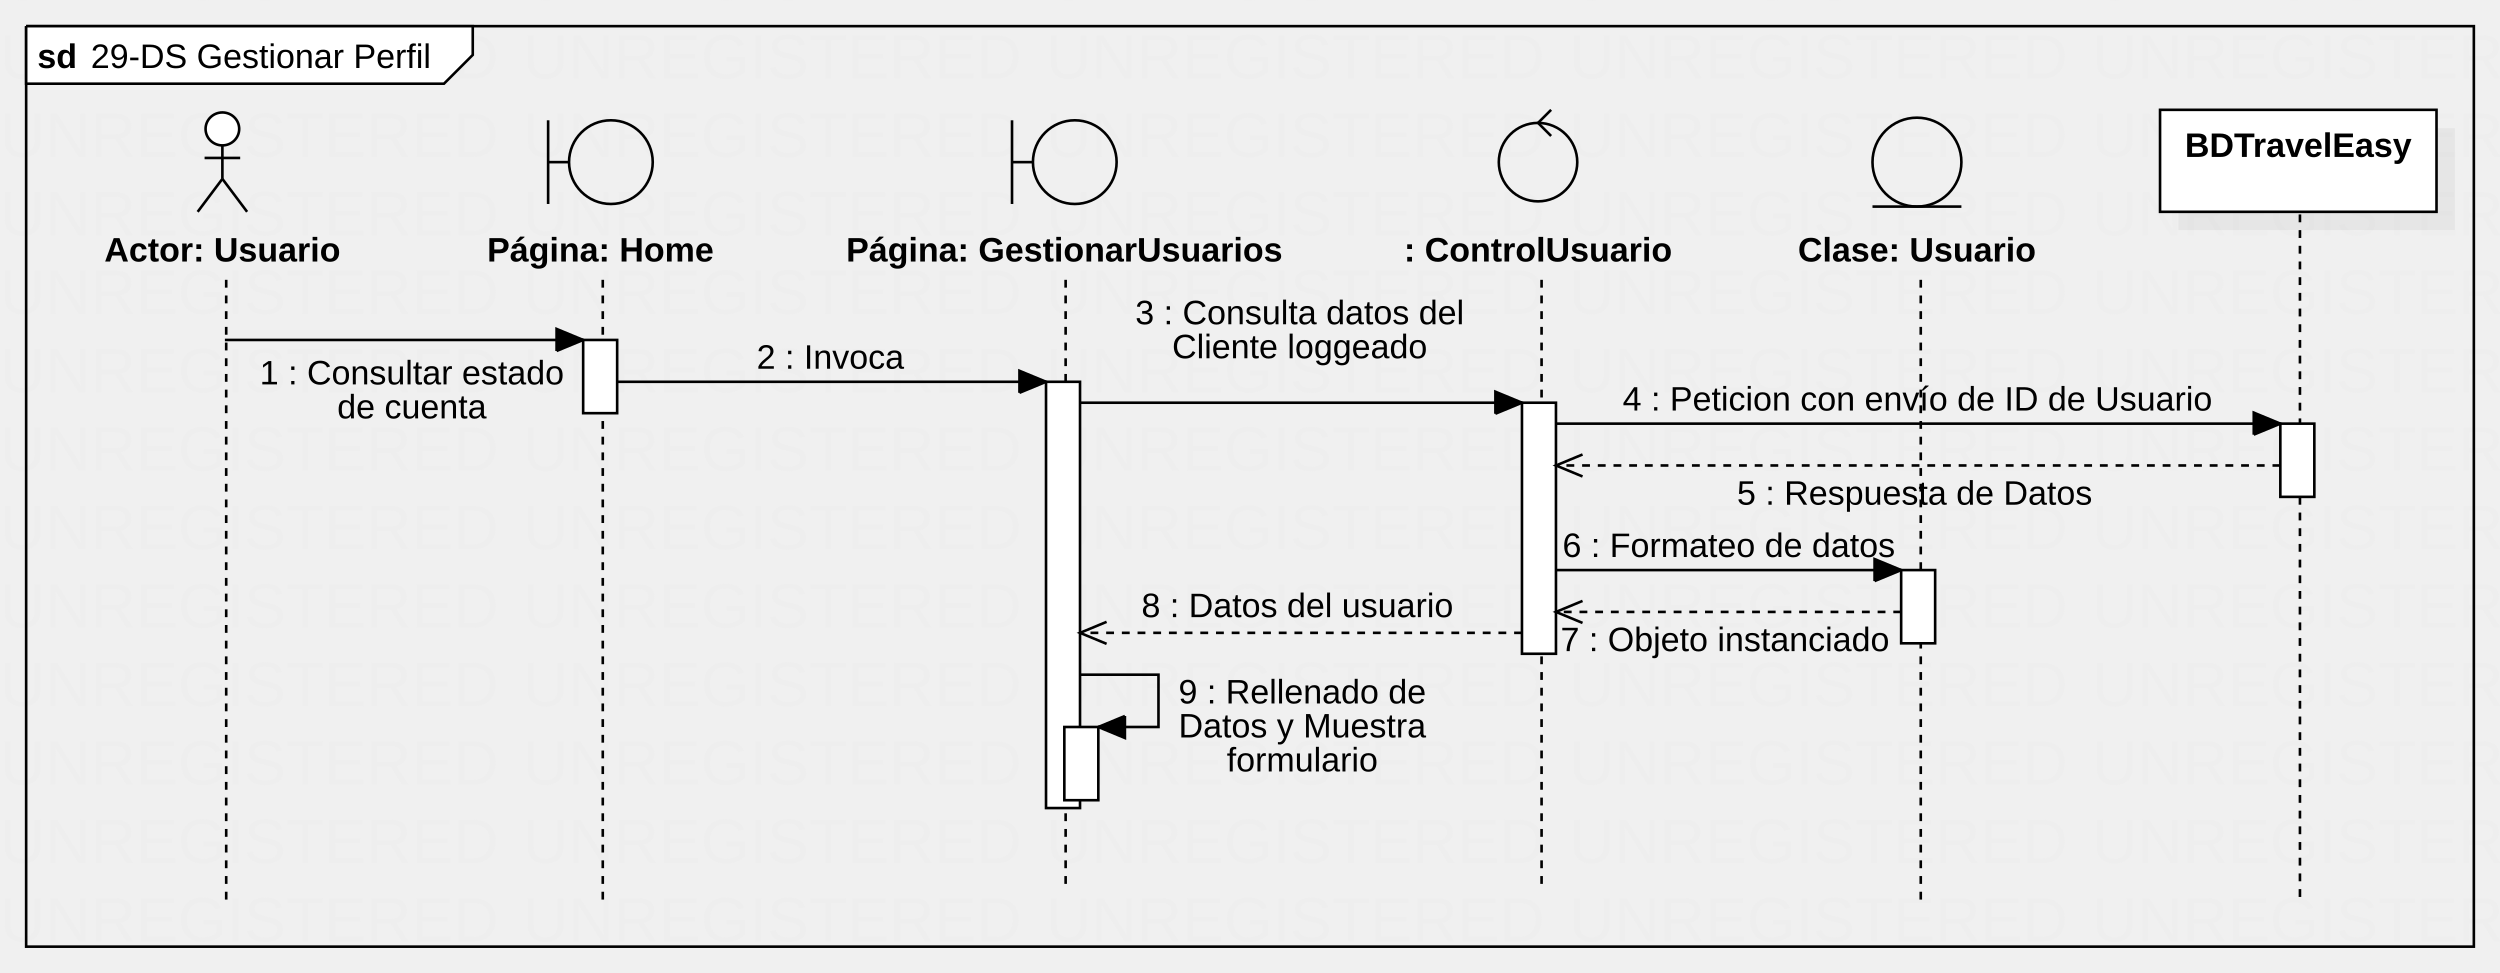
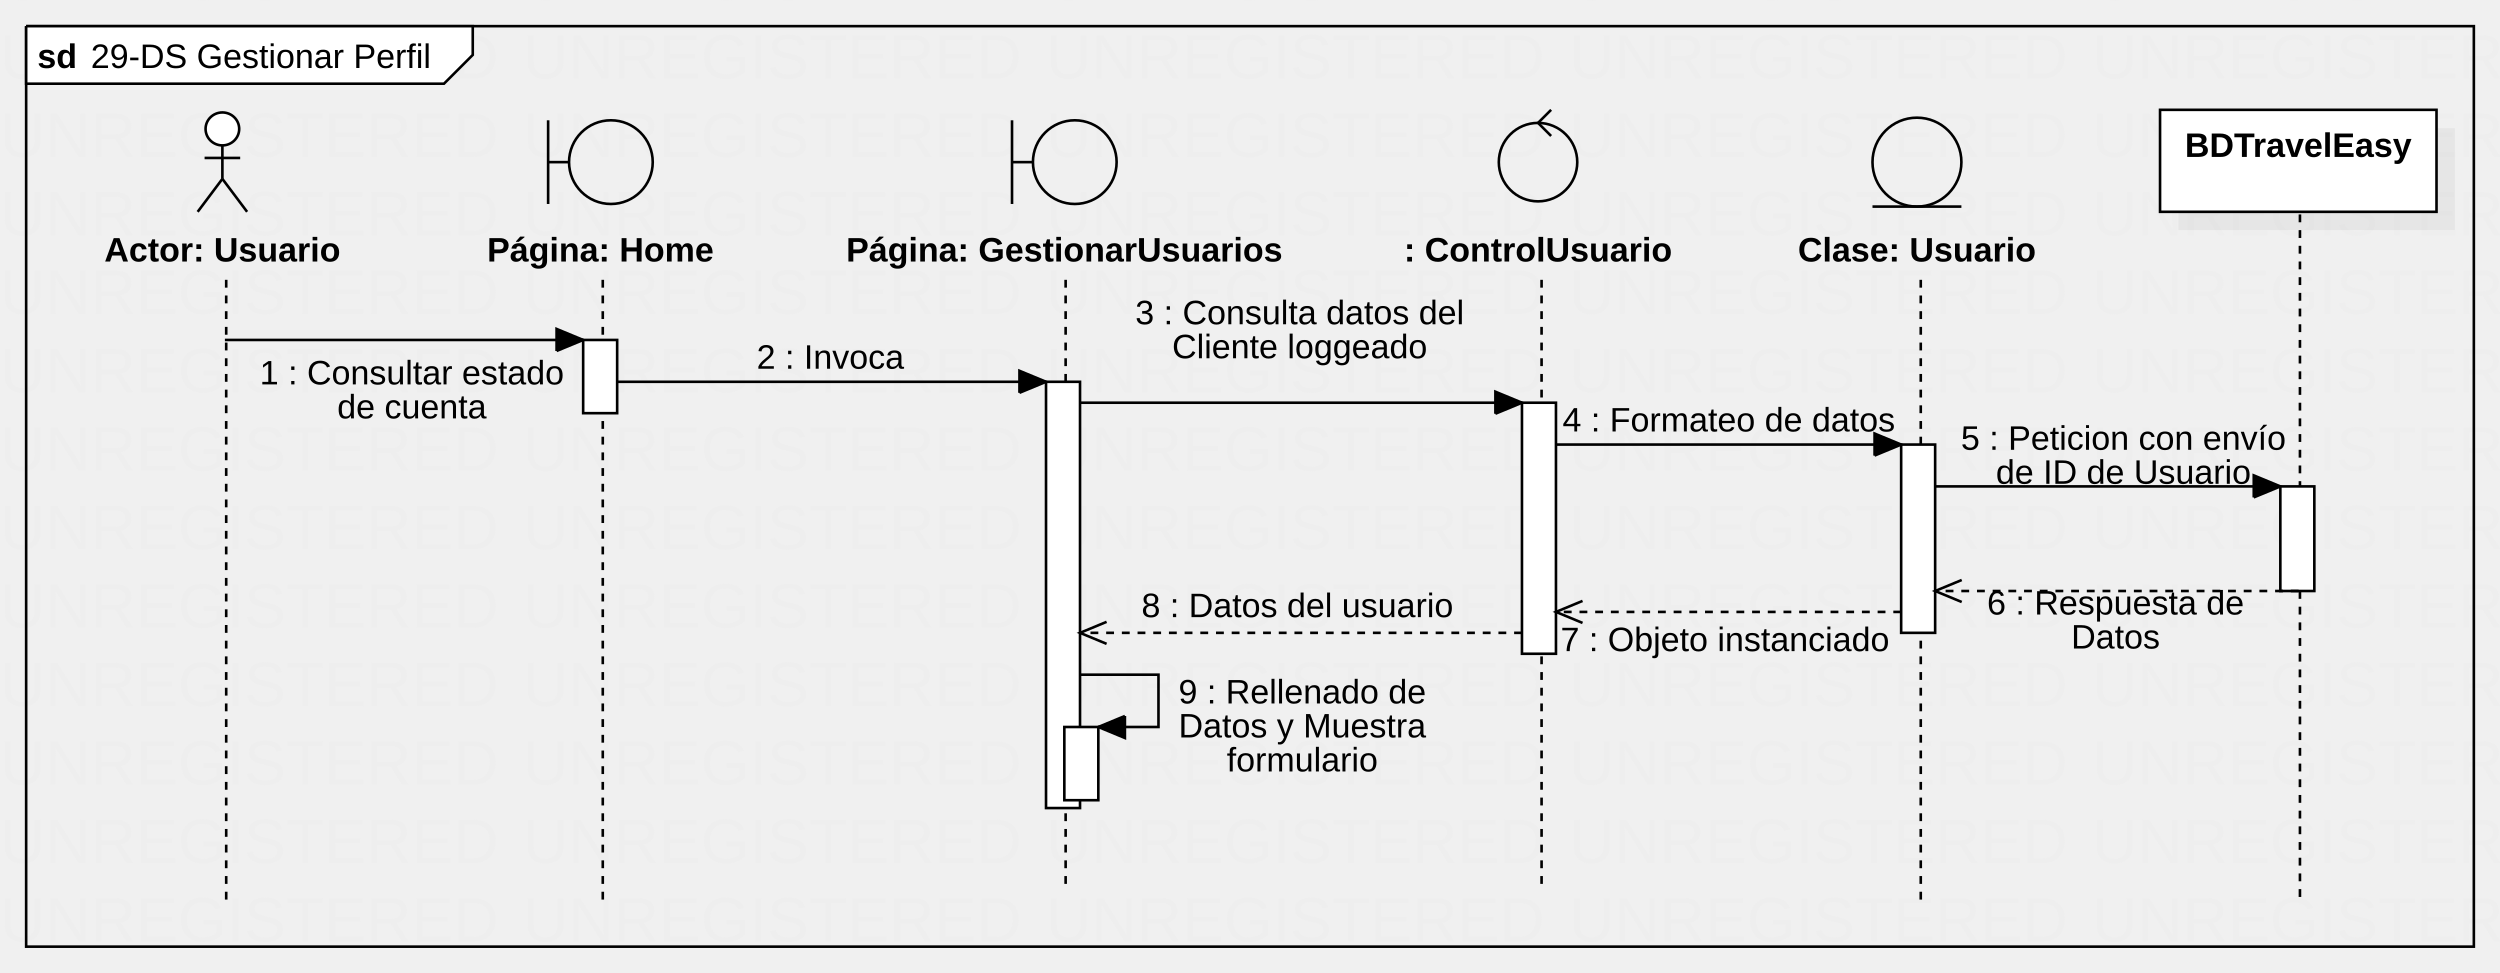
<svg xmlns="http://www.w3.org/2000/svg" version="1.1" width="956" height="372">
  <defs />
  <g>
    <text fill="#eeeeee" stroke="none" font-family="Arial" font-size="24px" font-style="normal" font-weight="normal" text-decoration="none" x="0" y="0">UNREGISTERED</text>
    <text fill="#eeeeee" stroke="none" font-family="Arial" font-size="24px" font-style="normal" font-weight="normal" text-decoration="none" x="0" y="30">UNREGISTERED</text>
    <text fill="#eeeeee" stroke="none" font-family="Arial" font-size="24px" font-style="normal" font-weight="normal" text-decoration="none" x="0" y="60">UNREGISTERED</text>
    <text fill="#eeeeee" stroke="none" font-family="Arial" font-size="24px" font-style="normal" font-weight="normal" text-decoration="none" x="0" y="90">UNREGISTERED</text>
    <text fill="#eeeeee" stroke="none" font-family="Arial" font-size="24px" font-style="normal" font-weight="normal" text-decoration="none" x="0" y="120">UNREGISTERED</text>
    <text fill="#eeeeee" stroke="none" font-family="Arial" font-size="24px" font-style="normal" font-weight="normal" text-decoration="none" x="0" y="150">UNREGISTERED</text>
    <text fill="#eeeeee" stroke="none" font-family="Arial" font-size="24px" font-style="normal" font-weight="normal" text-decoration="none" x="0" y="180">UNREGISTERED</text>
    <text fill="#eeeeee" stroke="none" font-family="Arial" font-size="24px" font-style="normal" font-weight="normal" text-decoration="none" x="0" y="210">UNREGISTERED</text>
    <text fill="#eeeeee" stroke="none" font-family="Arial" font-size="24px" font-style="normal" font-weight="normal" text-decoration="none" x="0" y="240">UNREGISTERED</text>
    <text fill="#eeeeee" stroke="none" font-family="Arial" font-size="24px" font-style="normal" font-weight="normal" text-decoration="none" x="0" y="270">UNREGISTERED</text>
    <text fill="#eeeeee" stroke="none" font-family="Arial" font-size="24px" font-style="normal" font-weight="normal" text-decoration="none" x="0" y="300">UNREGISTERED</text>
    <text fill="#eeeeee" stroke="none" font-family="Arial" font-size="24px" font-style="normal" font-weight="normal" text-decoration="none" x="0" y="330">UNREGISTERED</text>
    <text fill="#eeeeee" stroke="none" font-family="Arial" font-size="24px" font-style="normal" font-weight="normal" text-decoration="none" x="0" y="360">UNREGISTERED</text>
    <text fill="#eeeeee" stroke="none" font-family="Arial" font-size="24px" font-style="normal" font-weight="normal" text-decoration="none" x="200" y="0">UNREGISTERED</text>
    <text fill="#eeeeee" stroke="none" font-family="Arial" font-size="24px" font-style="normal" font-weight="normal" text-decoration="none" x="200" y="30">UNREGISTERED</text>
    <text fill="#eeeeee" stroke="none" font-family="Arial" font-size="24px" font-style="normal" font-weight="normal" text-decoration="none" x="200" y="60">UNREGISTERED</text>
    <text fill="#eeeeee" stroke="none" font-family="Arial" font-size="24px" font-style="normal" font-weight="normal" text-decoration="none" x="200" y="90">UNREGISTERED</text>
    <text fill="#eeeeee" stroke="none" font-family="Arial" font-size="24px" font-style="normal" font-weight="normal" text-decoration="none" x="200" y="120">UNREGISTERED</text>
    <text fill="#eeeeee" stroke="none" font-family="Arial" font-size="24px" font-style="normal" font-weight="normal" text-decoration="none" x="200" y="150">UNREGISTERED</text>
    <text fill="#eeeeee" stroke="none" font-family="Arial" font-size="24px" font-style="normal" font-weight="normal" text-decoration="none" x="200" y="180">UNREGISTERED</text>
    <text fill="#eeeeee" stroke="none" font-family="Arial" font-size="24px" font-style="normal" font-weight="normal" text-decoration="none" x="200" y="210">UNREGISTERED</text>
    <text fill="#eeeeee" stroke="none" font-family="Arial" font-size="24px" font-style="normal" font-weight="normal" text-decoration="none" x="200" y="240">UNREGISTERED</text>
    <text fill="#eeeeee" stroke="none" font-family="Arial" font-size="24px" font-style="normal" font-weight="normal" text-decoration="none" x="200" y="270">UNREGISTERED</text>
    <text fill="#eeeeee" stroke="none" font-family="Arial" font-size="24px" font-style="normal" font-weight="normal" text-decoration="none" x="200" y="300">UNREGISTERED</text>
    <text fill="#eeeeee" stroke="none" font-family="Arial" font-size="24px" font-style="normal" font-weight="normal" text-decoration="none" x="200" y="330">UNREGISTERED</text>
    <text fill="#eeeeee" stroke="none" font-family="Arial" font-size="24px" font-style="normal" font-weight="normal" text-decoration="none" x="200" y="360">UNREGISTERED</text>
    <text fill="#eeeeee" stroke="none" font-family="Arial" font-size="24px" font-style="normal" font-weight="normal" text-decoration="none" x="400" y="0">UNREGISTERED</text>
    <text fill="#eeeeee" stroke="none" font-family="Arial" font-size="24px" font-style="normal" font-weight="normal" text-decoration="none" x="400" y="30">UNREGISTERED</text>
    <text fill="#eeeeee" stroke="none" font-family="Arial" font-size="24px" font-style="normal" font-weight="normal" text-decoration="none" x="400" y="60">UNREGISTERED</text>
    <text fill="#eeeeee" stroke="none" font-family="Arial" font-size="24px" font-style="normal" font-weight="normal" text-decoration="none" x="400" y="90">UNREGISTERED</text>
    <text fill="#eeeeee" stroke="none" font-family="Arial" font-size="24px" font-style="normal" font-weight="normal" text-decoration="none" x="400" y="120">UNREGISTERED</text>
    <text fill="#eeeeee" stroke="none" font-family="Arial" font-size="24px" font-style="normal" font-weight="normal" text-decoration="none" x="400" y="150">UNREGISTERED</text>
    <text fill="#eeeeee" stroke="none" font-family="Arial" font-size="24px" font-style="normal" font-weight="normal" text-decoration="none" x="400" y="180">UNREGISTERED</text>
    <text fill="#eeeeee" stroke="none" font-family="Arial" font-size="24px" font-style="normal" font-weight="normal" text-decoration="none" x="400" y="210">UNREGISTERED</text>
    <text fill="#eeeeee" stroke="none" font-family="Arial" font-size="24px" font-style="normal" font-weight="normal" text-decoration="none" x="400" y="240">UNREGISTERED</text>
    <text fill="#eeeeee" stroke="none" font-family="Arial" font-size="24px" font-style="normal" font-weight="normal" text-decoration="none" x="400" y="270">UNREGISTERED</text>
    <text fill="#eeeeee" stroke="none" font-family="Arial" font-size="24px" font-style="normal" font-weight="normal" text-decoration="none" x="400" y="300">UNREGISTERED</text>
    <text fill="#eeeeee" stroke="none" font-family="Arial" font-size="24px" font-style="normal" font-weight="normal" text-decoration="none" x="400" y="330">UNREGISTERED</text>
    <text fill="#eeeeee" stroke="none" font-family="Arial" font-size="24px" font-style="normal" font-weight="normal" text-decoration="none" x="400" y="360">UNREGISTERED</text>
    <text fill="#eeeeee" stroke="none" font-family="Arial" font-size="24px" font-style="normal" font-weight="normal" text-decoration="none" x="600" y="0">UNREGISTERED</text>
    <text fill="#eeeeee" stroke="none" font-family="Arial" font-size="24px" font-style="normal" font-weight="normal" text-decoration="none" x="600" y="30">UNREGISTERED</text>
    <text fill="#eeeeee" stroke="none" font-family="Arial" font-size="24px" font-style="normal" font-weight="normal" text-decoration="none" x="600" y="60">UNREGISTERED</text>
    <text fill="#eeeeee" stroke="none" font-family="Arial" font-size="24px" font-style="normal" font-weight="normal" text-decoration="none" x="600" y="90">UNREGISTERED</text>
    <text fill="#eeeeee" stroke="none" font-family="Arial" font-size="24px" font-style="normal" font-weight="normal" text-decoration="none" x="600" y="120">UNREGISTERED</text>
    <text fill="#eeeeee" stroke="none" font-family="Arial" font-size="24px" font-style="normal" font-weight="normal" text-decoration="none" x="600" y="150">UNREGISTERED</text>
    <text fill="#eeeeee" stroke="none" font-family="Arial" font-size="24px" font-style="normal" font-weight="normal" text-decoration="none" x="600" y="180">UNREGISTERED</text>
    <text fill="#eeeeee" stroke="none" font-family="Arial" font-size="24px" font-style="normal" font-weight="normal" text-decoration="none" x="600" y="210">UNREGISTERED</text>
    <text fill="#eeeeee" stroke="none" font-family="Arial" font-size="24px" font-style="normal" font-weight="normal" text-decoration="none" x="600" y="240">UNREGISTERED</text>
    <text fill="#eeeeee" stroke="none" font-family="Arial" font-size="24px" font-style="normal" font-weight="normal" text-decoration="none" x="600" y="270">UNREGISTERED</text>
    <text fill="#eeeeee" stroke="none" font-family="Arial" font-size="24px" font-style="normal" font-weight="normal" text-decoration="none" x="600" y="300">UNREGISTERED</text>
    <text fill="#eeeeee" stroke="none" font-family="Arial" font-size="24px" font-style="normal" font-weight="normal" text-decoration="none" x="600" y="330">UNREGISTERED</text>
    <text fill="#eeeeee" stroke="none" font-family="Arial" font-size="24px" font-style="normal" font-weight="normal" text-decoration="none" x="600" y="360">UNREGISTERED</text>
    <text fill="#eeeeee" stroke="none" font-family="Arial" font-size="24px" font-style="normal" font-weight="normal" text-decoration="none" x="800" y="0">UNREGISTERED</text>
    <text fill="#eeeeee" stroke="none" font-family="Arial" font-size="24px" font-style="normal" font-weight="normal" text-decoration="none" x="800" y="30">UNREGISTERED</text>
    <text fill="#eeeeee" stroke="none" font-family="Arial" font-size="24px" font-style="normal" font-weight="normal" text-decoration="none" x="800" y="60">UNREGISTERED</text>
    <text fill="#eeeeee" stroke="none" font-family="Arial" font-size="24px" font-style="normal" font-weight="normal" text-decoration="none" x="800" y="90">UNREGISTERED</text>
    <text fill="#eeeeee" stroke="none" font-family="Arial" font-size="24px" font-style="normal" font-weight="normal" text-decoration="none" x="800" y="120">UNREGISTERED</text>
    <text fill="#eeeeee" stroke="none" font-family="Arial" font-size="24px" font-style="normal" font-weight="normal" text-decoration="none" x="800" y="150">UNREGISTERED</text>
    <text fill="#eeeeee" stroke="none" font-family="Arial" font-size="24px" font-style="normal" font-weight="normal" text-decoration="none" x="800" y="180">UNREGISTERED</text>
    <text fill="#eeeeee" stroke="none" font-family="Arial" font-size="24px" font-style="normal" font-weight="normal" text-decoration="none" x="800" y="210">UNREGISTERED</text>
    <text fill="#eeeeee" stroke="none" font-family="Arial" font-size="24px" font-style="normal" font-weight="normal" text-decoration="none" x="800" y="240">UNREGISTERED</text>
    <text fill="#eeeeee" stroke="none" font-family="Arial" font-size="24px" font-style="normal" font-weight="normal" text-decoration="none" x="800" y="270">UNREGISTERED</text>
    <text fill="#eeeeee" stroke="none" font-family="Arial" font-size="24px" font-style="normal" font-weight="normal" text-decoration="none" x="800" y="300">UNREGISTERED</text>
    <text fill="#eeeeee" stroke="none" font-family="Arial" font-size="24px" font-style="normal" font-weight="normal" text-decoration="none" x="800" y="330">UNREGISTERED</text>
    <text fill="#eeeeee" stroke="none" font-family="Arial" font-size="24px" font-style="normal" font-weight="normal" text-decoration="none" x="800" y="360">UNREGISTERED</text>
    <g transform="translate(2,2) scale(1,1)">
      <path fill="none" stroke="#000000" d="M 8 8 L 944 8 L 944 360 L 8 360 L 8 8" stroke-miterlimit="10" />
    </g>
    <g transform="translate(2,2) scale(1,1)">
      <path fill="#ffffff" stroke="none" d="M 8 8 L 8 30 L 167.781 30 L 178.781 19 L 178.781 8 L 8 8" />
    </g>
    <g transform="translate(2,2) scale(1,1)">
      <path fill="none" stroke="#000000" d="M 8 8 L 8 30 L 167.781 30 L 178.781 19 L 178.781 8 L 8 8 L 8 8" stroke-miterlimit="10" />
    </g>
    <g transform="translate(2,2) scale(1,1)">
      <g>
        <path fill="none" stroke="none" />
        <text fill="#000000" stroke="none" font-family="Arial" font-size="13px" font-style="normal" font-weight="normal" text-decoration="none" x="32.73" y="24">29-DS Gestionar Perfil</text>
      </g>
    </g>
    <g transform="translate(2,2) scale(1,1)">
      <g>
        <path fill="none" stroke="none" />
        <text fill="#000000" stroke="none" font-family="Arial" font-size="13px" font-style="normal" font-weight="bold" text-decoration="none" x="12.28" y="24">sd</text>
      </g>
    </g>
    <g transform="translate(2,2) scale(1,1)">
      <path fill="none" stroke="#000000" d="M 215.604 60 C 215.604 51.163 222.768 44 231.604 44 C 240.441 44 247.604 51.163 247.604 60 C 247.604 68.837 240.441 76 231.604 76 C 222.768 76 215.604 68.837 215.604 60 Z" stroke-miterlimit="10" />
    </g>
    <g transform="translate(2,2) scale(1,1)">
      <path fill="none" stroke="#000000" d="M 207.604 44 L 207.604 76" stroke-miterlimit="10" />
    </g>
    <g transform="translate(2,2) scale(1,1)">
      <path fill="none" stroke="#000000" d="M 207.604 60 L 215.604 60" stroke-miterlimit="10" />
    </g>
    <g transform="translate(2,2) scale(1,1)">
      <g>
        <path fill="none" stroke="none" />
        <text fill="#000000" stroke="none" font-family="Arial" font-size="13px" font-style="normal" font-weight="bold" text-decoration="none" x="184.263" y="98">Página: Home</text>
      </g>
    </g>
    <g transform="translate(2,2) scale(1,1)">
      <path fill="none" stroke="#000000" d="M 228.5 105 L 228.5 344" stroke-miterlimit="10" stroke-dasharray="3" />
    </g>
    <g transform="translate(2,2) scale(1,1)">
      <path fill="none" stroke="#000000" d="M 392.996 60 C 392.996 51.163 400.159 44 408.996 44 C 417.832 44 424.996 51.163 424.996 60 C 424.996 68.837 417.832 76 408.996 76 C 400.159 76 392.996 68.837 392.996 60 Z" stroke-miterlimit="10" />
    </g>
    <g transform="translate(2,2) scale(1,1)">
      <path fill="none" stroke="#000000" d="M 384.996 44 L 384.996 76" stroke-miterlimit="10" />
    </g>
    <g transform="translate(2,2) scale(1,1)">
      <path fill="none" stroke="#000000" d="M 384.996 60 L 392.996 60" stroke-miterlimit="10" />
    </g>
    <g transform="translate(2,2) scale(1,1)">
      <g>
        <path fill="none" stroke="none" />
        <text fill="#000000" stroke="none" font-family="Arial" font-size="13px" font-style="normal" font-weight="bold" text-decoration="none" x="321.556" y="98">Página: GestionarUsuarios</text>
      </g>
    </g>
    <g transform="translate(2,2) scale(1,1)">
      <path fill="none" stroke="#000000" d="M 405.5 105 L 405.5 336" stroke-miterlimit="10" stroke-dasharray="3" />
    </g>
    <g transform="translate(2,2) scale(1,1)">
      <path fill="none" stroke="#000000" d="M 571.145 60 C 571.145 51.716 577.86 45 586.145 45 C 594.429 45 601.145 51.716 601.145 60 C 601.145 68.284 594.429 75 586.145 75 C 577.86 75 571.145 68.284 571.145 60 Z" stroke-miterlimit="10" />
    </g>
    <g transform="translate(2,2) scale(1,1)">
      <path fill="none" stroke="#000000" d="M 586.145 45 L 591.145 40" stroke-miterlimit="10" />
    </g>
    <g transform="translate(2,2) scale(1,1)">
      <path fill="none" stroke="#000000" d="M 586.145 45 L 591.145 50" stroke-miterlimit="10" />
    </g>
    <g transform="translate(2,2) scale(1,1)">
      <g>
        <path fill="none" stroke="none" />
        <text fill="#000000" stroke="none" font-family="Arial" font-size="13px" font-style="normal" font-weight="bold" text-decoration="none" x="534.868" y="98">: ControlUsuario</text>
      </g>
    </g>
    <g transform="translate(2,2) scale(1,1)">
      <path fill="none" stroke="#000000" d="M 587.5 105 L 587.5 336" stroke-miterlimit="10" stroke-dasharray="3" />
    </g>
    <g transform="translate(2,2) scale(1,1)">
      <rect fill="#C0C0C0" stroke="none" x="831" y="47" width="105.722" height="39" opacity="0.2" />
    </g>
    <g transform="translate(2,2) scale(1,1)">
      <rect fill="#ffffff" stroke="none" x="824" y="40" width="105.722" height="39" />
    </g>
    <g transform="translate(2,2) scale(1,1)">
      <path fill="none" stroke="#000000" d="M 824 40 L 929.722 40 L 929.722 79 L 824 79 L 824 40 Z Z" stroke-miterlimit="10" />
    </g>
    <g transform="translate(2,2) scale(1,1)">
      <g>
        <path fill="none" stroke="none" />
        <text fill="#000000" stroke="none" font-family="Arial" font-size="13px" font-style="normal" font-weight="bold" text-decoration="none" x="833.5" y="58">BDTravelEasy</text>
      </g>
    </g>
    <g transform="translate(2,2) scale(1,1)">
      <path fill="none" stroke="#000000" d="M 877.5 80 L 877.5 344" stroke-miterlimit="10" stroke-dasharray="3" />
    </g>
    <g transform="translate(2,2) scale(1,1)">
      <path fill="#ffffff" stroke="none" d="M 76.61 47.3 C 76.61 43.821 79.488 41 83.039 41 C 86.59 41 89.468 43.821 89.468 47.3 C 89.468 50.779 86.59 53.6 83.039 53.6 C 79.488 53.6 76.61 50.779 76.61 47.3 Z" />
    </g>
    <g transform="translate(2,2) scale(1,1)">
      <path fill="none" stroke="#000000" d="M 76.61 47.3 C 76.61 43.821 79.488 41 83.039 41 C 86.59 41 89.468 43.821 89.468 47.3 C 89.468 50.779 86.59 53.6 83.039 53.6 C 79.488 53.6 76.61 50.779 76.61 47.3 Z" stroke-miterlimit="10" />
    </g>
    <g transform="translate(2,2) scale(1,1)">
      <path fill="none" stroke="#000000" d="M 83.039 53.6 L 83.039 66.4" stroke-miterlimit="10" />
    </g>
    <g transform="translate(2,2) scale(1,1)">
      <path fill="none" stroke="#000000" d="M 76.232 58.4 L 89.846 58.4" stroke-miterlimit="10" />
    </g>
    <g transform="translate(2,2) scale(1,1)">
      <path fill="none" stroke="#000000" d="M 83.039 66.4 L 73.585 79" stroke-miterlimit="10" />
    </g>
    <g transform="translate(2,2) scale(1,1)">
      <path fill="none" stroke="#000000" d="M 83.039 66.4 L 92.494 79" stroke-miterlimit="10" />
    </g>
    <g transform="translate(2,2) scale(1,1)">
      <g>
        <path fill="none" stroke="none" />
        <text fill="#000000" stroke="none" font-family="Arial" font-size="13px" font-style="normal" font-weight="bold" text-decoration="none" x="37.895" y="98">Actor: Usuario</text>
      </g>
    </g>
    <g transform="translate(2,2) scale(1,1)">
      <path fill="none" stroke="#000000" d="M 84.5 105 L 84.5 344" stroke-miterlimit="10" stroke-dasharray="3" />
    </g>
    <g transform="translate(2,2) scale(1,1)">
      <path fill="none" stroke="#000000" d="M 714.039 60 C 714.039 50.611 721.65 43 731.039 43 C 740.428 43 748.039 50.611 748.039 60 C 748.039 69.389 740.428 77 731.039 77 C 721.65 77 714.039 69.389 714.039 60 Z" stroke-miterlimit="10" />
    </g>
    <g transform="translate(2,2) scale(1,1)">
      <path fill="none" stroke="#000000" d="M 714.039 77 L 748.039 77" stroke-miterlimit="10" />
    </g>
    <g transform="translate(2,2) scale(1,1)">
      <g>
        <path fill="none" stroke="none" />
        <text fill="#000000" stroke="none" font-family="Arial" font-size="13px" font-style="normal" font-weight="bold" text-decoration="none" x="685.523" y="98">Clase: Usuario</text>
      </g>
    </g>
    <g transform="translate(2,2) scale(1,1)">
      <path fill="none" stroke="#000000" d="M 732.5 105 L 732.5 344" stroke-miterlimit="10" stroke-dasharray="3" />
    </g>
    <g transform="translate(2,2) scale(1,1)">
      <path fill="none" stroke="#000000" d="M 84 128 L 221 128" stroke-miterlimit="10" />
    </g>
    <g transform="translate(2,2) scale(1,1)">
      <path fill="#000000" stroke="none" d="M 210.837 132.21 L 221 128 L 210.837 123.79" />
    </g>
    <g transform="translate(2,2) scale(1,1)">
      <path fill="none" stroke="#000000" d="M 210.837 132.21 L 221 128 L 210.837 123.79 L 210.837 132.21" stroke-miterlimit="10" />
    </g>
    <g transform="translate(2,2) scale(1,1)">
      <g>
        <path fill="none" stroke="none" />
        <text fill="#000000" stroke="none" font-family="Arial" font-size="13px" font-style="normal" font-weight="normal" text-decoration="none" x="97.327" y="145">1 : Consultar estado</text>
        <text fill="#000000" stroke="none" font-family="Arial" font-size="13px" font-style="normal" font-weight="normal" text-decoration="none" x="126.948" y="158">de cuenta</text>
      </g>
    </g>
    <g transform="translate(2,2) scale(1,1)">
      <rect fill="#ffffff" stroke="none" x="221" y="128" width="13" height="28" />
    </g>
    <g transform="translate(2,2) scale(1,1)">
      <path fill="none" stroke="#000000" d="M 221 128 L 234 128 L 234 156 L 221 156 L 221 128 Z Z" stroke-miterlimit="10" />
    </g>
    <g transform="translate(2,2) scale(1,1)">
      <path fill="none" stroke="#000000" d="M 234 144 L 398 144" stroke-miterlimit="10" />
    </g>
    <g transform="translate(2,2) scale(1,1)">
      <path fill="#000000" stroke="none" d="M 387.837 148.21 L 398 144 L 387.837 139.79" />
    </g>
    <g transform="translate(2,2) scale(1,1)">
      <path fill="none" stroke="#000000" d="M 387.837 148.21 L 398 144 L 387.837 139.79 L 387.837 148.21" stroke-miterlimit="10" />
    </g>
    <g transform="translate(2,2) scale(1,1)">
      <g>
        <path fill="none" stroke="none" />
        <text fill="#000000" stroke="none" font-family="Arial" font-size="13px" font-style="normal" font-weight="normal" text-decoration="none" x="287.339" y="139">2 : Invoca</text>
      </g>
    </g>
    <g transform="translate(2,2) scale(1,1)">
      <rect fill="#ffffff" stroke="none" x="398" y="144" width="13" height="163" />
    </g>
    <g transform="translate(2,2) scale(1,1)">
      <path fill="none" stroke="#000000" d="M 398 144 L 411 144 L 411 307 L 398 307 L 398 144 Z Z" stroke-miterlimit="10" />
    </g>
    <g transform="translate(2,2) scale(1,1)">
      <path fill="none" stroke="#000000" d="M 411 152 L 580 152" stroke-miterlimit="10" />
    </g>
    <g transform="translate(2,2) scale(1,1)">
      <path fill="#000000" stroke="none" d="M 569.837 156.21 L 580 152 L 569.837 147.79" />
    </g>
    <g transform="translate(2,2) scale(1,1)">
      <path fill="none" stroke="#000000" d="M 569.837 156.21 L 580 152 L 569.837 147.79 L 569.837 156.21" stroke-miterlimit="10" />
    </g>
    <g transform="translate(2,2) scale(1,1)">
      <g>
        <path fill="none" stroke="none" />
        <text fill="#000000" stroke="none" font-family="Arial" font-size="13px" font-style="normal" font-weight="normal" text-decoration="none" x="432.126" y="122">3 : Consulta datos del</text>
        <text fill="#000000" stroke="none" font-family="Arial" font-size="13px" font-style="normal" font-weight="normal" text-decoration="none" x="446.212" y="135">Cliente loggeado</text>
      </g>
    </g>
    <g transform="translate(2,2) scale(1,1)">
      <rect fill="#ffffff" stroke="none" x="580" y="152" width="13" height="96" />
    </g>
    <g transform="translate(2,2) scale(1,1)">
      <path fill="none" stroke="#000000" d="M 580 152 L 593 152 L 593 248 L 580 248 L 580 152 Z Z" stroke-miterlimit="10" />
    </g>
    <g transform="translate(2,2) scale(1,1)">
-       <path fill="none" stroke="#000000" d="M 593 160 L 870 160" stroke-miterlimit="10" />
-     </g>
-     <g transform="translate(2,2) scale(1,1)">
-       <path fill="#000000" stroke="none" d="M 859.837 164.21 L 870 160 L 859.837 155.79" />
-     </g>
-     <g transform="translate(2,2) scale(1,1)">
-       <path fill="none" stroke="#000000" d="M 859.837 164.21 L 870 160 L 859.837 155.79 L 859.837 164.21" stroke-miterlimit="10" />
-     </g>
-     <g transform="translate(2,2) scale(1,1)">
-       <g>
-         <path fill="none" stroke="none" />
-         <text fill="#000000" stroke="none" font-family="Arial" font-size="13px" font-style="normal" font-weight="normal" text-decoration="none" x="618.5" y="155">4 : Peticion con envío de ID de Usuario</text>
-       </g>
-     </g>
-     <g transform="translate(2,2) scale(1,1)">
-       <rect fill="#ffffff" stroke="none" x="870" y="160" width="13" height="28" />
-     </g>
-     <g transform="translate(2,2) scale(1,1)">
-       <path fill="none" stroke="#000000" d="M 870 160 L 883 160 L 883 188 L 870 188 L 870 160 Z Z" stroke-miterlimit="10" />
-     </g>
-     <g transform="translate(2,2) scale(1,1)">
-       <path fill="none" stroke="#000000" d="M 870 176 L 593 176" stroke-miterlimit="10" stroke-dasharray="3" />
-     </g>
-     <g transform="translate(2,2) scale(1,1)">
-       <path fill="none" stroke="#000000" d="M 603.163 171.79 L 593 176 L 603.163 180.21" stroke-miterlimit="10" />
-     </g>
-     <g transform="translate(2,2) scale(1,1)">
-       <g>
-         <path fill="none" stroke="none" />
-         <text fill="#000000" stroke="none" font-family="Arial" font-size="13px" font-style="normal" font-weight="normal" text-decoration="none" x="662.22" y="191">5 : Respuesta de Datos</text>
-       </g>
-     </g>
-     <g transform="translate(2,2) scale(1,1)">
-       <path fill="none" stroke="#000000" d="M 593 216 L 725 216" stroke-miterlimit="10" />
-     </g>
-     <g transform="translate(2,2) scale(1,1)">
-       <path fill="#000000" stroke="none" d="M 714.837 220.21 L 725 216 L 714.837 211.79" />
-     </g>
-     <g transform="translate(2,2) scale(1,1)">
-       <path fill="none" stroke="#000000" d="M 714.837 220.21 L 725 216 L 714.837 211.79 L 714.837 220.21" stroke-miterlimit="10" />
-     </g>
-     <g transform="translate(2,2) scale(1,1)">
-       <g>
-         <path fill="none" stroke="none" />
-         <text fill="#000000" stroke="none" font-family="Arial" font-size="13px" font-style="normal" font-weight="normal" text-decoration="none" x="595.5" y="211">6 : Formateo de datos</text>
-       </g>
-     </g>
-     <g transform="translate(2,2) scale(1,1)">
-       <rect fill="#ffffff" stroke="none" x="725" y="216" width="13" height="28" />
-     </g>
-     <g transform="translate(2,2) scale(1,1)">
-       <path fill="none" stroke="#000000" d="M 725 216 L 738 216 L 738 244 L 725 244 L 725 216 Z Z" stroke-miterlimit="10" />
+       <path fill="none" stroke="#000000" d="M 593 168 L 725 168" stroke-miterlimit="10" />
+     </g>
+     <g transform="translate(2,2) scale(1,1)">
+       <path fill="#000000" stroke="none" d="M 714.837 172.21 L 725 168 L 714.837 163.79" />
+     </g>
+     <g transform="translate(2,2) scale(1,1)">
+       <path fill="none" stroke="#000000" d="M 714.837 172.21 L 725 168 L 714.837 163.79 L 714.837 172.21" stroke-miterlimit="10" />
+     </g>
+     <g transform="translate(2,2) scale(1,1)">
+       <g>
+         <path fill="none" stroke="none" />
+         <text fill="#000000" stroke="none" font-family="Arial" font-size="13px" font-style="normal" font-weight="normal" text-decoration="none" x="595.5" y="163">4 : Formateo de datos</text>
+       </g>
+     </g>
+     <g transform="translate(2,2) scale(1,1)">
+       <rect fill="#ffffff" stroke="none" x="725" y="168" width="13" height="72" />
+     </g>
+     <g transform="translate(2,2) scale(1,1)">
+       <path fill="none" stroke="#000000" d="M 725 168 L 738 168 L 738 240 L 725 240 L 725 168 Z Z" stroke-miterlimit="10" />
+     </g>
+     <g transform="translate(2,2) scale(1,1)">
+       <path fill="none" stroke="#000000" d="M 738 184 L 870 184" stroke-miterlimit="10" />
+     </g>
+     <g transform="translate(2,2) scale(1,1)">
+       <path fill="#000000" stroke="none" d="M 859.837 188.21 L 870 184 L 859.837 179.79" />
+     </g>
+     <g transform="translate(2,2) scale(1,1)">
+       <path fill="none" stroke="#000000" d="M 859.837 188.21 L 870 184 L 859.837 179.79 L 859.837 188.21" stroke-miterlimit="10" />
+     </g>
+     <g transform="translate(2,2) scale(1,1)">
+       <g>
+         <path fill="none" stroke="none" />
+         <text fill="#000000" stroke="none" font-family="Arial" font-size="13px" font-style="normal" font-weight="normal" text-decoration="none" x="747.85" y="170">5 : Peticion con envío</text>
+         <text fill="#000000" stroke="none" font-family="Arial" font-size="13px" font-style="normal" font-weight="normal" text-decoration="none" x="761.225" y="183">de ID de Usuario</text>
+       </g>
+     </g>
+     <g transform="translate(2,2) scale(1,1)">
+       <rect fill="#ffffff" stroke="none" x="870" y="184" width="13" height="40" />
+     </g>
+     <g transform="translate(2,2) scale(1,1)">
+       <path fill="none" stroke="#000000" d="M 870 184 L 883 184 L 883 224 L 870 224 L 870 184 Z Z" stroke-miterlimit="10" />
+     </g>
+     <g transform="translate(2,2) scale(1,1)">
+       <path fill="none" stroke="#000000" d="M 877 224 L 738 224" stroke-miterlimit="10" stroke-dasharray="3" />
+     </g>
+     <g transform="translate(2,2) scale(1,1)">
+       <path fill="none" stroke="#000000" d="M 748.163 219.79 L 738 224 L 748.163 228.21" stroke-miterlimit="10" />
+     </g>
+     <g transform="translate(2,2) scale(1,1)">
+       <g>
+         <path fill="none" stroke="none" />
+         <text fill="#000000" stroke="none" font-family="Arial" font-size="13px" font-style="normal" font-weight="normal" text-decoration="none" x="757.856" y="233">6 : Respuesta de</text>
+         <text fill="#000000" stroke="none" font-family="Arial" font-size="13px" font-style="normal" font-weight="normal" text-decoration="none" x="790.02" y="246">Datos</text>
+       </g>
    </g>
    <g transform="translate(2,2) scale(1,1)">
      <path fill="none" stroke="#000000" d="M 725 232 L 593 232" stroke-miterlimit="10" stroke-dasharray="3" />
    </g>
    <g transform="translate(2,2) scale(1,1)">
      <path fill="none" stroke="#000000" d="M 603.163 227.79 L 593 232 L 603.163 236.21" stroke-miterlimit="10" />
    </g>
    <g transform="translate(2,2) scale(1,1)">
      <g>
        <path fill="none" stroke="none" />
        <text fill="#000000" stroke="none" font-family="Arial" font-size="13px" font-style="normal" font-weight="normal" text-decoration="none" x="594.75" y="247">7 : Objeto instanciado</text>
      </g>
    </g>
    <g transform="translate(2,2) scale(1,1)">
      <path fill="none" stroke="#000000" d="M 580 240 L 411 240" stroke-miterlimit="10" stroke-dasharray="3" />
    </g>
    <g transform="translate(2,2) scale(1,1)">
      <path fill="none" stroke="#000000" d="M 421.163 235.79 L 411 240 L 421.163 244.21" stroke-miterlimit="10" />
    </g>
    <g transform="translate(2,2) scale(1,1)">
      <g>
        <path fill="none" stroke="none" />
        <text fill="#000000" stroke="none" font-family="Arial" font-size="13px" font-style="normal" font-weight="normal" text-decoration="none" x="434.5" y="234">8 : Datos del usuario</text>
      </g>
    </g>
    <g transform="translate(2,2) scale(1,1)">
      <path fill="none" stroke="#000000" d="M 411 256 L 441 256 L 441 276 L 418 276" stroke-miterlimit="10" />
    </g>
    <g transform="translate(2,2) scale(1,1)">
      <path fill="#000000" stroke="none" d="M 428.163 271.79 L 418 276 L 428.163 280.21" />
    </g>
    <g transform="translate(2,2) scale(1,1)">
      <path fill="none" stroke="#000000" d="M 428.163 271.79 L 418 276 L 428.163 280.21 L 428.163 271.79" stroke-miterlimit="10" />
    </g>
    <g transform="translate(2,2) scale(1,1)">
      <g>
        <path fill="none" stroke="none" />
        <text fill="#000000" stroke="none" font-family="Arial" font-size="13px" font-style="normal" font-weight="normal" text-decoration="none" x="448.659" y="267">9 : Rellenado de</text>
        <text fill="#000000" stroke="none" font-family="Arial" font-size="13px" font-style="normal" font-weight="normal" text-decoration="none" x="448.678" y="280">Datos y Muestra</text>
        <text fill="#000000" stroke="none" font-family="Arial" font-size="13px" font-style="normal" font-weight="normal" text-decoration="none" x="467.102" y="293">formulario</text>
      </g>
    </g>
    <g transform="translate(2,2) scale(1,1)">
      <rect fill="#ffffff" stroke="none" x="405" y="276" width="13" height="28" />
    </g>
    <g transform="translate(2,2) scale(1,1)">
      <path fill="none" stroke="#000000" d="M 405 276 L 418 276 L 418 304 L 405 304 L 405 276 Z Z" stroke-miterlimit="10" />
    </g>
  </g>
</svg>
